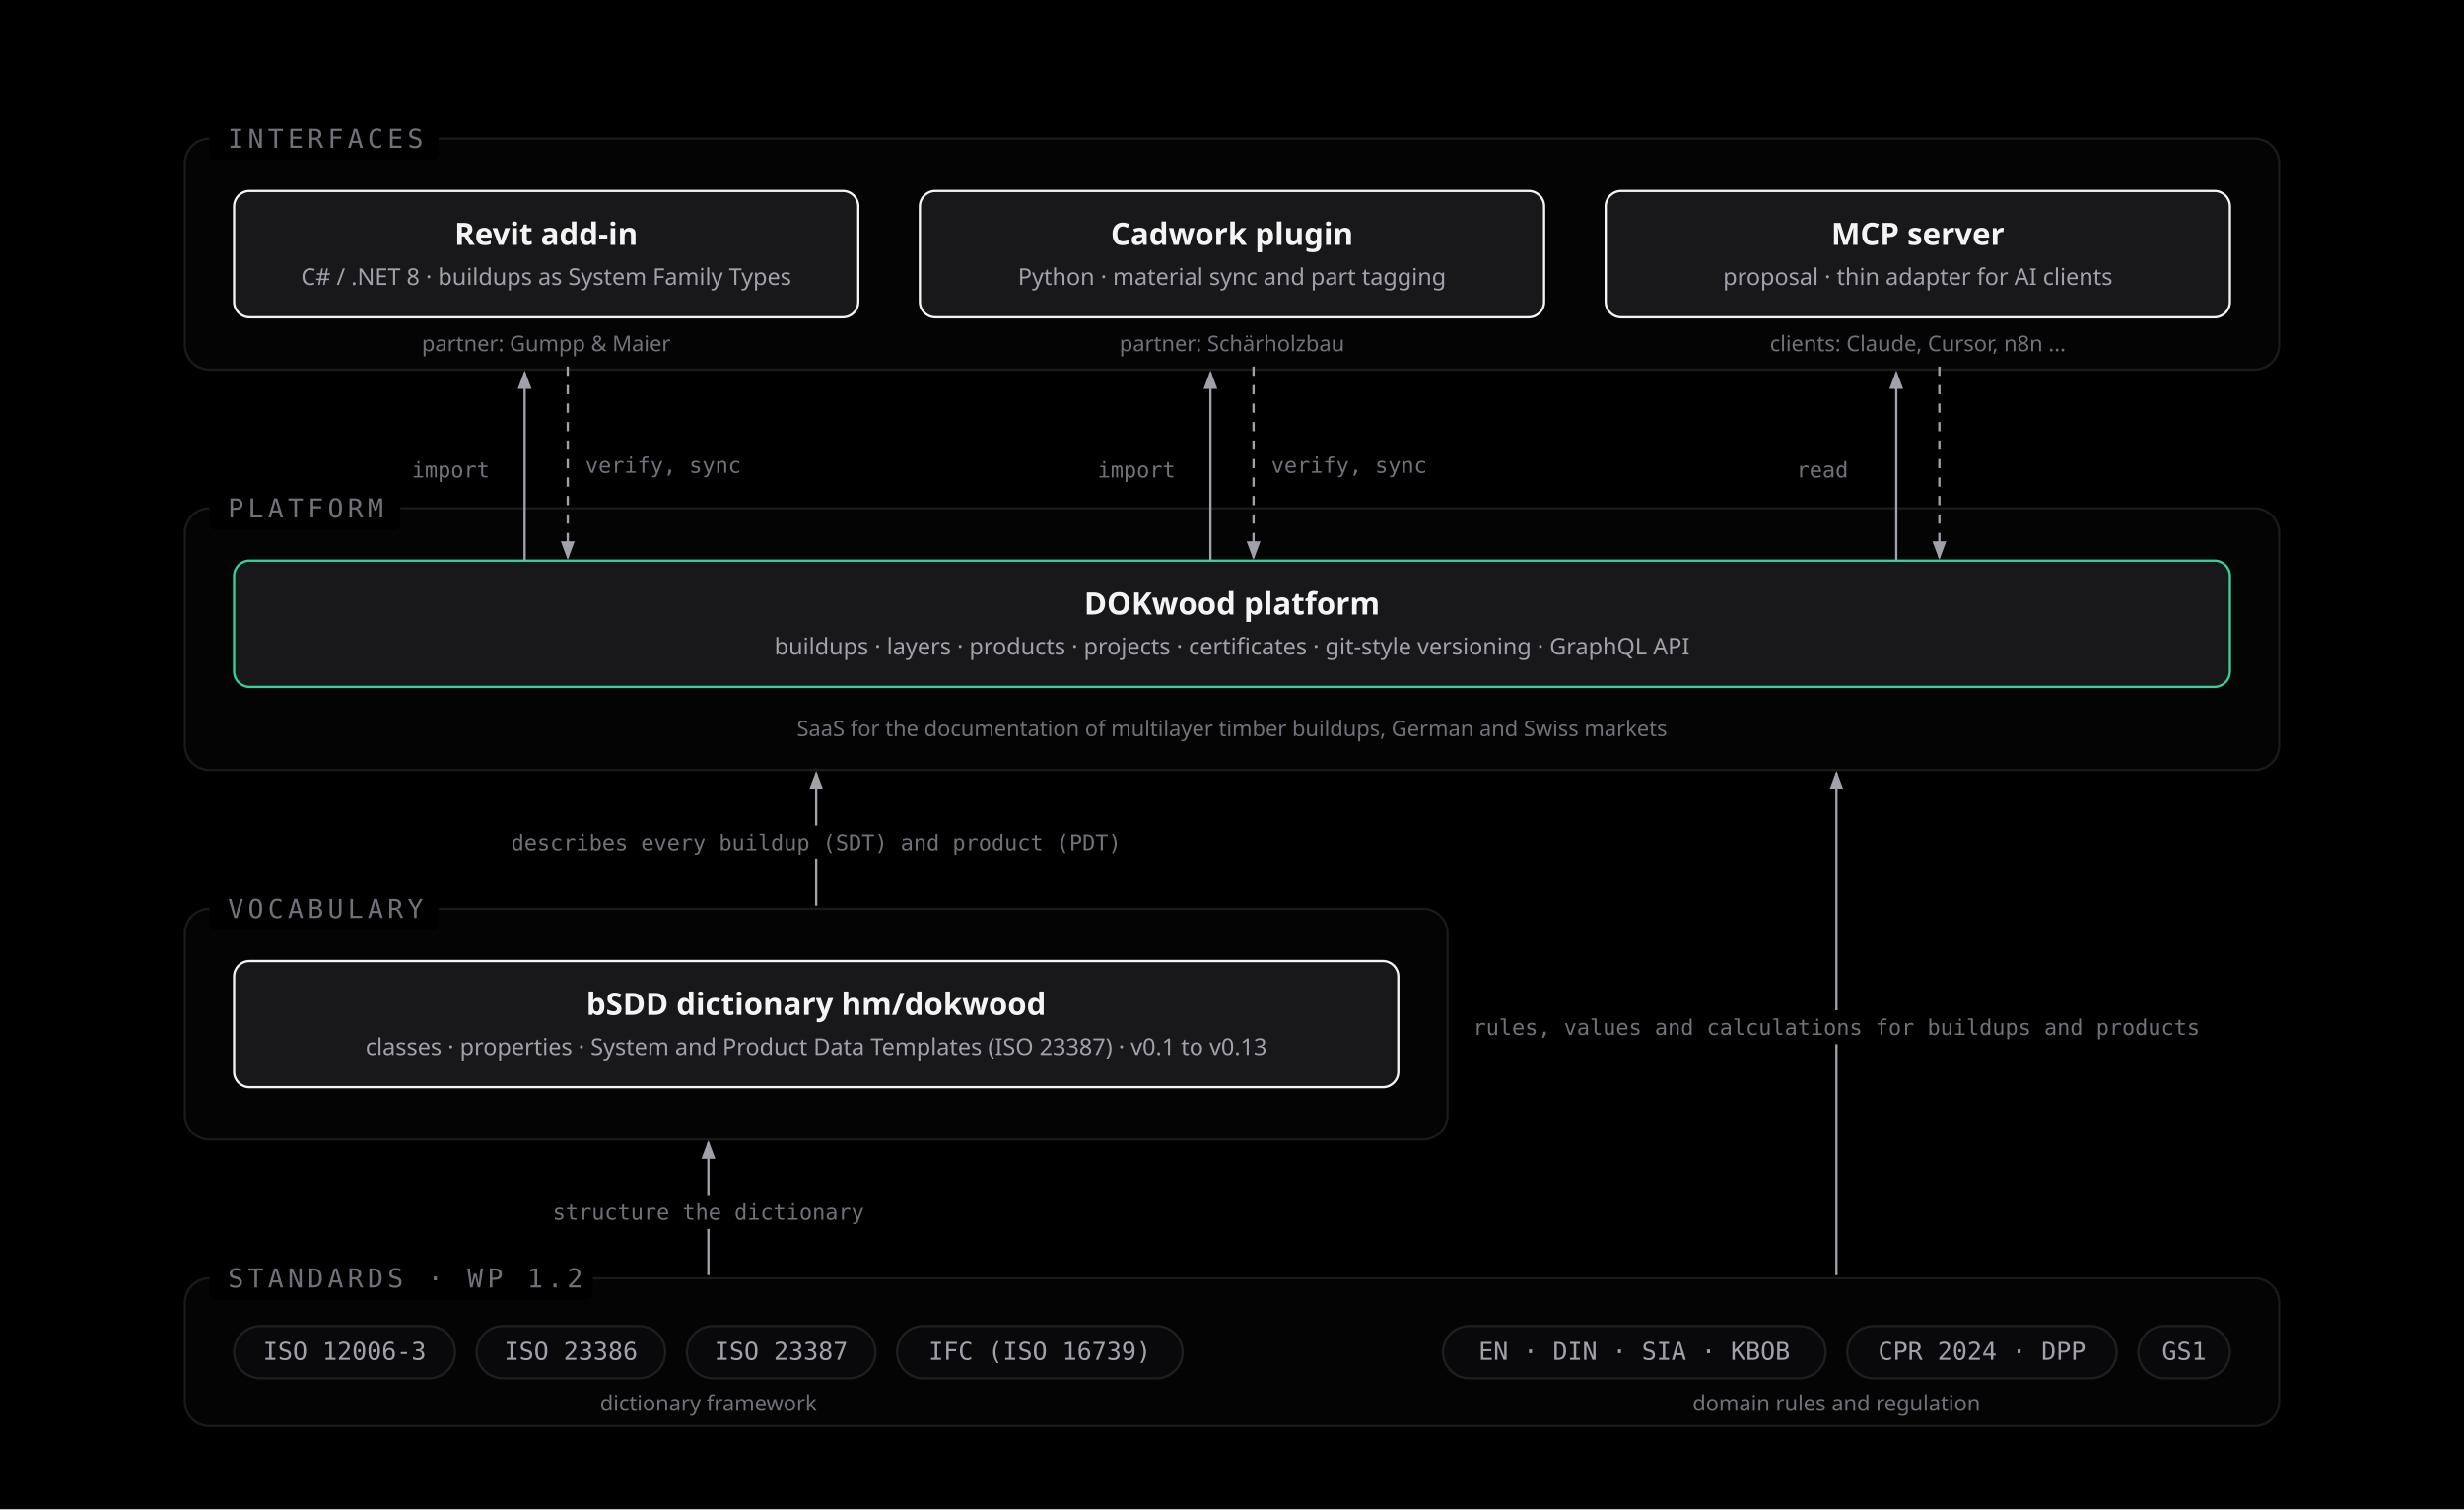
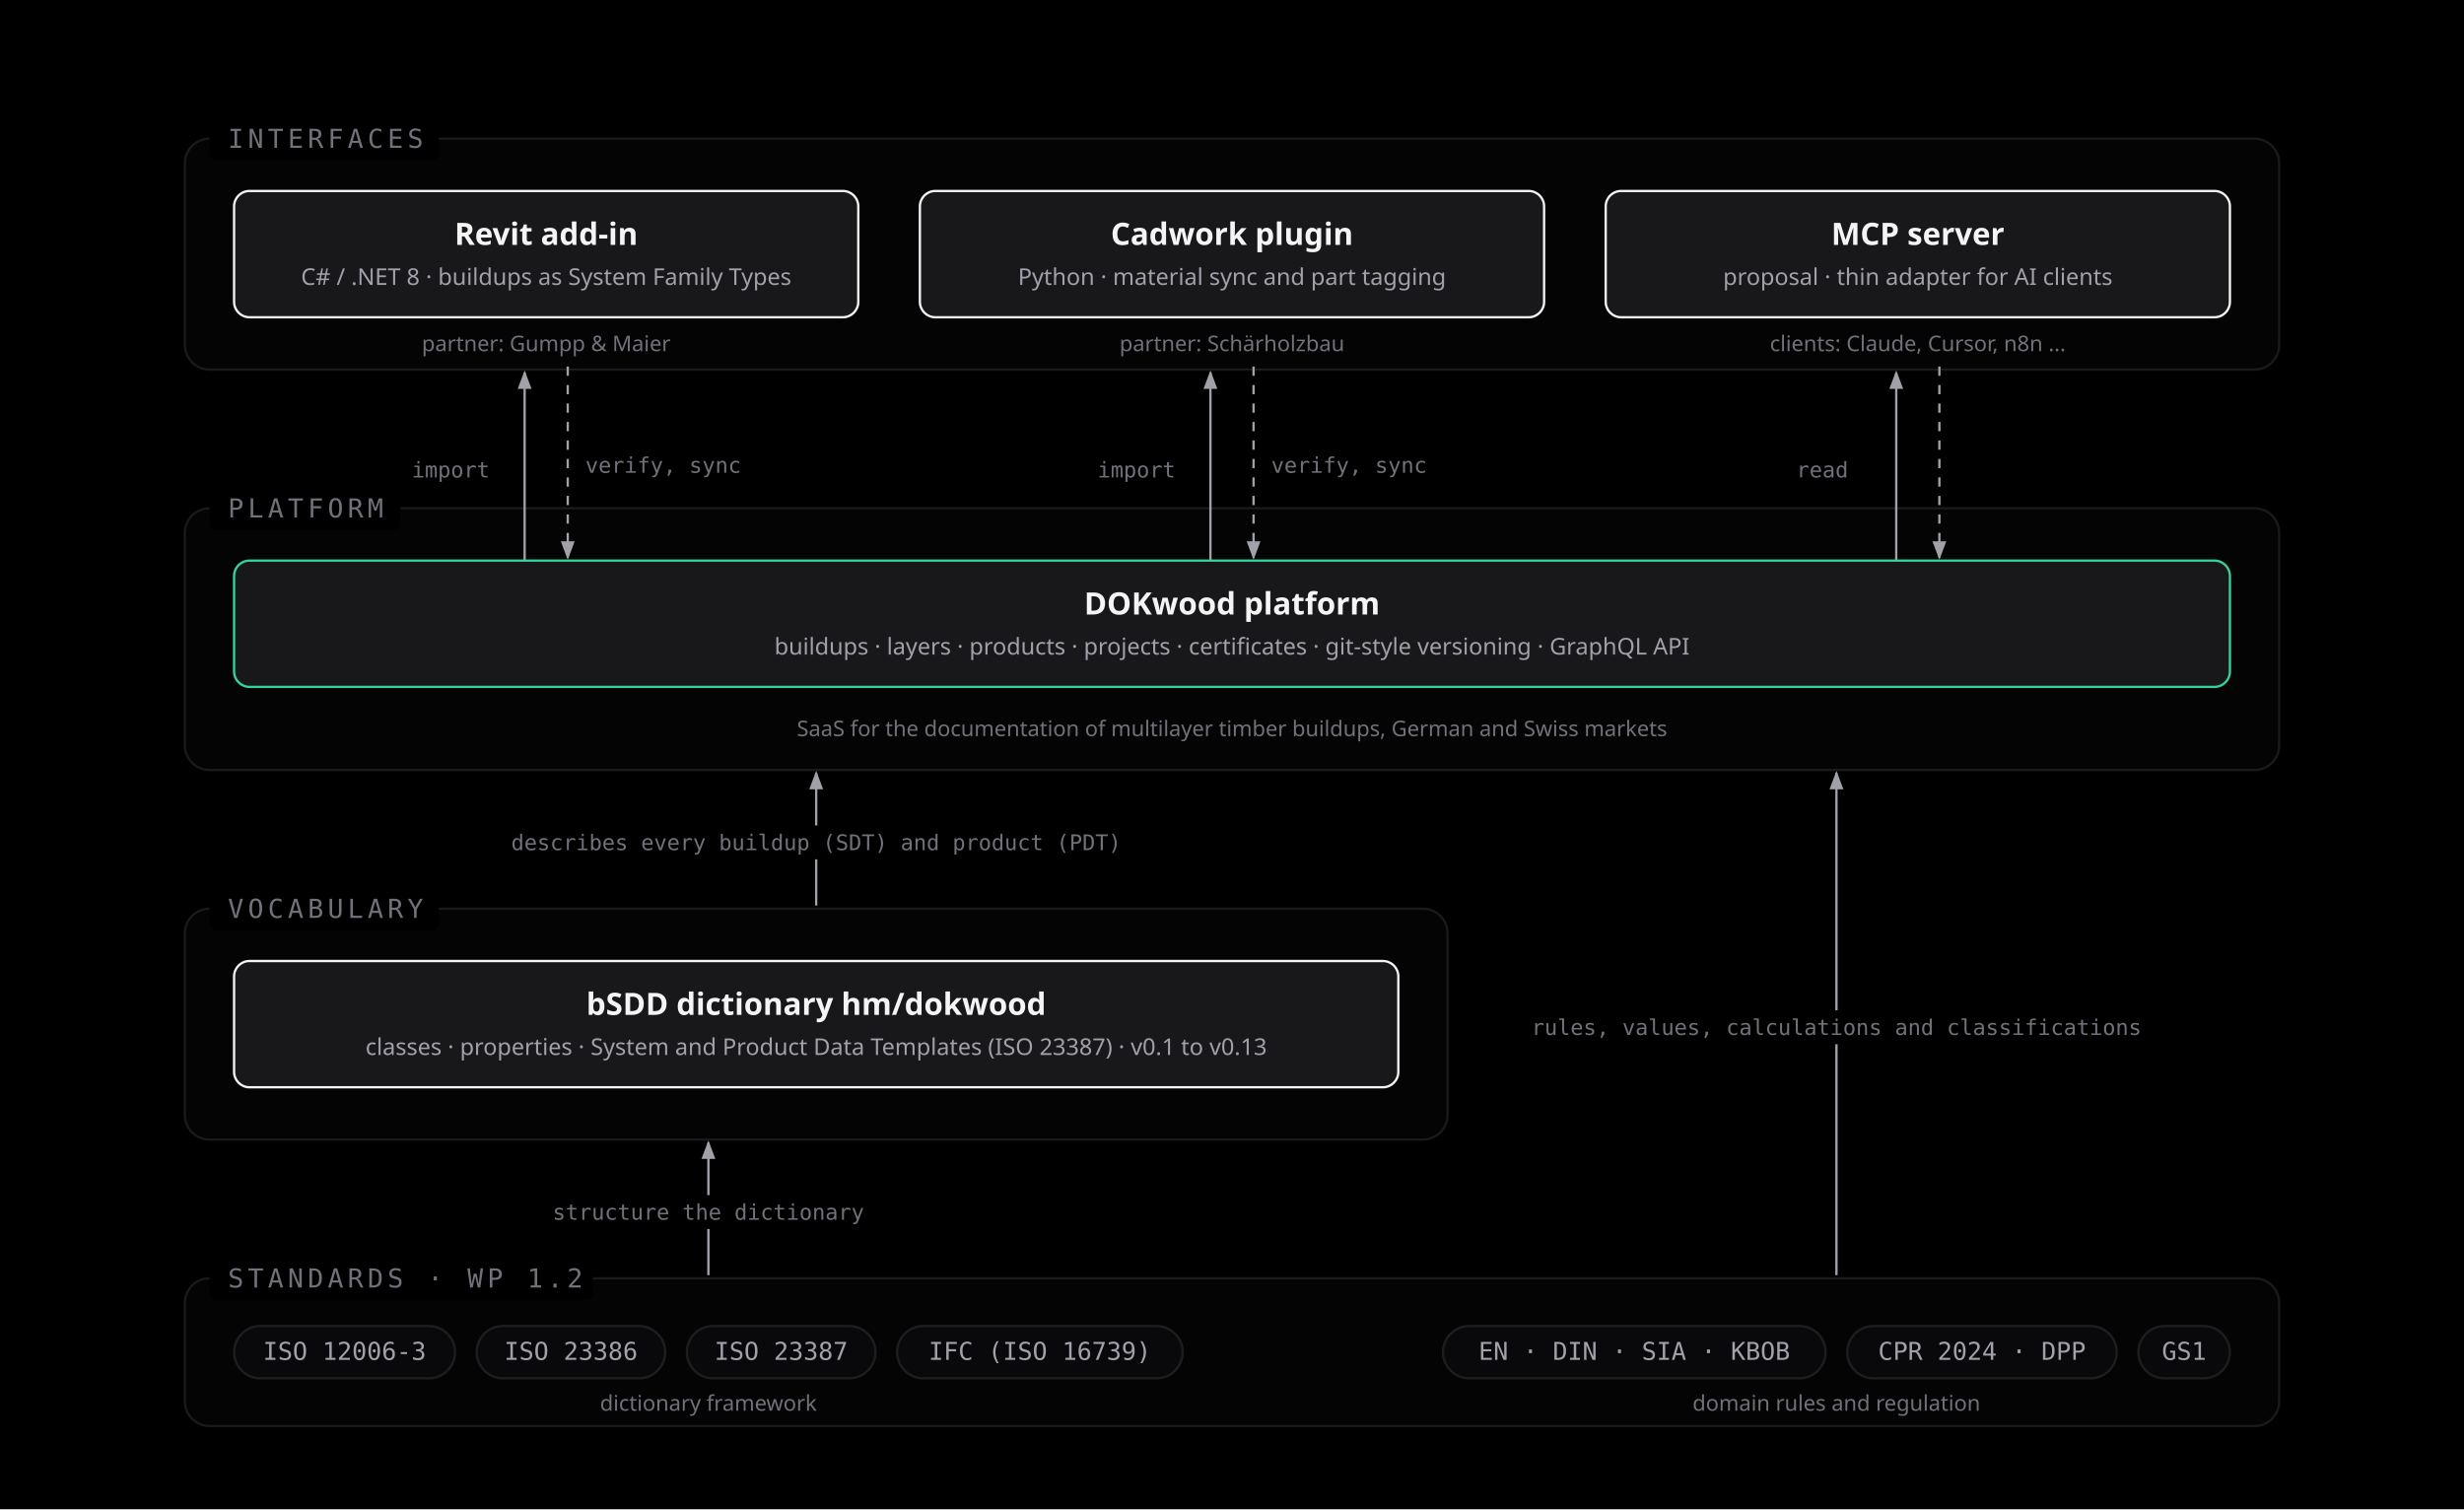
<svg xmlns="http://www.w3.org/2000/svg" viewBox="0 0 1600 980" role="img" aria-labelledby="dokwood-arch-title">
  <defs>
    <marker id="dokwood-arch-arrow" markerWidth="8" markerHeight="6" refX="7" refY="3" orient="auto">
      <polygon points="0 0, 8 3, 0 6" fill="#a1a1aa" />
    </marker>
  </defs>
  <rect width="100%" height="100%" fill="#000000" />
  <rect x="120" y="90" width="1360" height="150" rx="16" fill="rgba(244,244,245,0.02)" stroke="rgba(244,244,245,0.10)" stroke-width="1.5" />
  <rect x="136" y="76" width="149" height="28" rx="4" fill="#000000" />
  <text x="148" y="96" fill="#71717a" font-size="17" font-family="ui-monospace, SFMono-Regular, Menlo, Consolas, monospace" letter-spacing="0.16em">INTERFACES</text>
  <rect x="152" y="124" width="405.333" height="82" rx="10" fill="#18181b" stroke="#f4f4f5" stroke-width="1.5" />
  <text x="354.667" y="159" text-anchor="middle" fill="#f4f4f5" font-size="20" font-weight="600" font-family="ui-sans-serif, system-ui, sans-serif">Revit add-in</text>
  <text x="354.667" y="185" text-anchor="middle" fill="#a1a1aa" font-size="15" font-family="ui-sans-serif, system-ui, sans-serif">C# / .NET 8 · buildups as System Family Types</text>
  <rect x="597.333" y="124" width="405.333" height="82" rx="10" fill="#18181b" stroke="#f4f4f5" stroke-width="1.5" />
  <text x="800" y="159" text-anchor="middle" fill="#f4f4f5" font-size="20" font-weight="600" font-family="ui-sans-serif, system-ui, sans-serif">Cadwork plugin</text>
  <text x="800" y="185" text-anchor="middle" fill="#a1a1aa" font-size="15" font-family="ui-sans-serif, system-ui, sans-serif">Python · material sync and part tagging</text>
  <rect x="1042.667" y="124" width="405.333" height="82" rx="10" fill="#18181b" stroke="#f4f4f5" stroke-width="1.5" />
  <text x="1245.333" y="159" text-anchor="middle" fill="#f4f4f5" font-size="20" font-weight="600" font-family="ui-sans-serif, system-ui, sans-serif">MCP server</text>
  <text x="1245.333" y="185" text-anchor="middle" fill="#a1a1aa" font-size="15" font-family="ui-sans-serif, system-ui, sans-serif">proposal · thin adapter for AI clients</text>
  <text x="354.667" y="228" text-anchor="middle" fill="#71717a" font-size="14" font-family="ui-sans-serif, system-ui, sans-serif">partner: Gumpp &amp; Maier</text>
  <text x="800" y="228" text-anchor="middle" fill="#71717a" font-size="14" font-family="ui-sans-serif, system-ui, sans-serif">partner: Schärholzbau</text>
  <text x="1245.333" y="228" text-anchor="middle" fill="#71717a" font-size="14" font-family="ui-sans-serif, system-ui, sans-serif">clients: Claude, Cursor, n8n ...</text>
  <rect x="120" y="330" width="1360" height="170" rx="16" fill="rgba(244,244,245,0.02)" stroke="rgba(244,244,245,0.10)" stroke-width="1.5" />
  <rect x="136" y="316" width="124" height="28" rx="4" fill="#000000" />
  <text x="148" y="336" fill="#71717a" font-size="17" font-family="ui-monospace, SFMono-Regular, Menlo, Consolas, monospace" letter-spacing="0.16em">PLATFORM</text>
  <rect x="152" y="364" width="1296" height="82" rx="10" fill="#18181b" stroke="#34d399" stroke-width="1.5" />
  <text x="800" y="399" text-anchor="middle" fill="#f4f4f5" font-size="20" font-weight="600" font-family="ui-sans-serif, system-ui, sans-serif">DOKwood platform</text>
  <text x="800" y="425" text-anchor="middle" fill="#a1a1aa" font-size="15" font-family="ui-sans-serif, system-ui, sans-serif">buildups · layers · products · projects · certificates · git-style versioning · GraphQL API</text>
  <text x="800" y="478" text-anchor="middle" fill="#71717a" font-size="14" font-family="ui-sans-serif, system-ui, sans-serif">SaaS for the documentation of multilayer timber buildups, German and Swiss markets</text>
  <line x1="340.667" y1="364" x2="340.667" y2="242" stroke="#a1a1aa" stroke-width="1.5" marker-end="url(#dokwood-arch-arrow)" />
  <rect x="259.167" y="294" width="67" height="22" rx="4" fill="#000000" />
  <text x="292.667" y="310" text-anchor="middle" fill="#71717a" font-size="14" font-family="ui-monospace, SFMono-Regular, Menlo, Consolas, monospace">import</text>
  <line x1="368.667" y1="238" x2="368.667" y2="362" stroke="#a1a1aa" stroke-width="1.5" stroke-dasharray="6 6" marker-end="url(#dokwood-arch-arrow)" />
  <rect x="371.667" y="291" width="118" height="22" rx="4" fill="#000000" />
  <text x="430.667" y="307" text-anchor="middle" fill="#71717a" font-size="14" font-family="ui-monospace, SFMono-Regular, Menlo, Consolas, monospace">verify, sync</text>
  <line x1="786" y1="364" x2="786" y2="242" stroke="#a1a1aa" stroke-width="1.5" marker-end="url(#dokwood-arch-arrow)" />
  <rect x="704.5" y="294" width="67" height="22" rx="4" fill="#000000" />
  <text x="738" y="310" text-anchor="middle" fill="#71717a" font-size="14" font-family="ui-monospace, SFMono-Regular, Menlo, Consolas, monospace">import</text>
  <line x1="814" y1="238" x2="814" y2="362" stroke="#a1a1aa" stroke-width="1.5" stroke-dasharray="6 6" marker-end="url(#dokwood-arch-arrow)" />
  <rect x="817" y="291" width="118" height="22" rx="4" fill="#000000" />
  <text x="876" y="307" text-anchor="middle" fill="#71717a" font-size="14" font-family="ui-monospace, SFMono-Regular, Menlo, Consolas, monospace">verify, sync</text>
  <line x1="1231.333" y1="364" x2="1231.333" y2="242" stroke="#a1a1aa" stroke-width="1.5" marker-end="url(#dokwood-arch-arrow)" />
  <rect x="1158.333" y="294" width="50" height="22" rx="4" fill="#000000" />
  <text x="1183.333" y="310" text-anchor="middle" fill="#71717a" font-size="14" font-family="ui-monospace, SFMono-Regular, Menlo, Consolas, monospace">read</text>
  <line x1="1259.333" y1="238" x2="1259.333" y2="362" stroke="#a1a1aa" stroke-width="1.5" stroke-dasharray="6 6" marker-end="url(#dokwood-arch-arrow)" />
  <rect x="120" y="590" width="820" height="150" rx="16" fill="rgba(244,244,245,0.02)" stroke="rgba(244,244,245,0.10)" stroke-width="1.5" />
  <rect x="136" y="576" width="149" height="28" rx="4" fill="#000000" />
  <text x="148" y="596" fill="#71717a" font-size="17" font-family="ui-monospace, SFMono-Regular, Menlo, Consolas, monospace" letter-spacing="0.16em">VOCABULARY</text>
  <rect x="152" y="624" width="756" height="82" rx="10" fill="#18181b" stroke="#f4f4f5" stroke-width="1.5" />
  <text x="530" y="659" text-anchor="middle" fill="#f4f4f5" font-size="20" font-weight="600" font-family="ui-sans-serif, system-ui, sans-serif">bSDD dictionary hm/dokwood</text>
  <text x="530" y="685" text-anchor="middle" fill="#a1a1aa" font-size="15" font-family="ui-sans-serif, system-ui, sans-serif">classes · properties · System and Product Data Templates (ISO 23387) · v0.1 to v0.13</text>
  <line x1="530" y1="588" x2="530" y2="502" stroke="#a1a1aa" stroke-width="1.5" marker-end="url(#dokwood-arch-arrow)" />
  <rect x="322.25" y="536" width="415.5" height="22" rx="4" fill="#000000" />
  <text x="530" y="552" text-anchor="middle" fill="#71717a" font-size="14" font-family="ui-monospace, SFMono-Regular, Menlo, Consolas, monospace">describes every buildup (SDT) and product (PDT)</text>
  <rect x="120" y="830" width="1360" height="96" rx="16" fill="rgba(244,244,245,0.02)" stroke="rgba(244,244,245,0.10)" stroke-width="1.5" />
  <rect x="136" y="816" width="249" height="28" rx="4" fill="#000000" />
  <text x="148" y="836" fill="#71717a" font-size="17" font-family="ui-monospace, SFMono-Regular, Menlo, Consolas, monospace" letter-spacing="0.16em">STANDARDS · WP 1.2</text>
  <rect x="152" y="861" width="143.5" height="34" rx="17" fill="#09090b" stroke="rgba(244,244,245,0.10)" stroke-width="1.5" />
  <text x="223.75" y="883" text-anchor="middle" fill="#a1a1aa" font-size="16" font-family="ui-monospace, SFMono-Regular, Menlo, Consolas, monospace">ISO 12006-3</text>
  <rect x="309.5" y="861" width="122.5" height="34" rx="17" fill="#09090b" stroke="rgba(244,244,245,0.10)" stroke-width="1.5" />
  <text x="370.75" y="883" text-anchor="middle" fill="#a1a1aa" font-size="16" font-family="ui-monospace, SFMono-Regular, Menlo, Consolas, monospace">ISO 23386</text>
  <rect x="446" y="861" width="122.5" height="34" rx="17" fill="#09090b" stroke="rgba(244,244,245,0.10)" stroke-width="1.5" />
  <text x="507.25" y="883" text-anchor="middle" fill="#a1a1aa" font-size="16" font-family="ui-monospace, SFMono-Regular, Menlo, Consolas, monospace">ISO 23387</text>
  <rect x="582.5" y="861" width="185.5" height="34" rx="17" fill="#09090b" stroke="rgba(244,244,245,0.10)" stroke-width="1.5" />
  <text x="675.25" y="883" text-anchor="middle" fill="#a1a1aa" font-size="16" font-family="ui-monospace, SFMono-Regular, Menlo, Consolas, monospace">IFC (ISO 16739)</text>
  <rect x="937" y="861" width="248.5" height="34" rx="17" fill="#09090b" stroke="rgba(244,244,245,0.10)" stroke-width="1.5" />
  <text x="1061.25" y="883" text-anchor="middle" fill="#a1a1aa" font-size="16" font-family="ui-monospace, SFMono-Regular, Menlo, Consolas, monospace">EN · DIN · SIA · KBOB</text>
  <rect x="1199.5" y="861" width="175" height="34" rx="17" fill="#09090b" stroke="rgba(244,244,245,0.10)" stroke-width="1.5" />
  <text x="1287" y="883" text-anchor="middle" fill="#a1a1aa" font-size="16" font-family="ui-monospace, SFMono-Regular, Menlo, Consolas, monospace">CPR 2024 · DPP</text>
  <rect x="1388.5" y="861" width="59.5" height="34" rx="17" fill="#09090b" stroke="rgba(244,244,245,0.10)" stroke-width="1.5" />
  <text x="1418.25" y="883" text-anchor="middle" fill="#a1a1aa" font-size="16" font-family="ui-monospace, SFMono-Regular, Menlo, Consolas, monospace">GS1</text>
  <text x="460" y="916" text-anchor="middle" fill="#71717a" font-size="14" font-family="ui-sans-serif, system-ui, sans-serif">dictionary framework</text>
  <text x="1192.5" y="916" text-anchor="middle" fill="#71717a" font-size="14" font-family="ui-sans-serif, system-ui, sans-serif">domain rules and regulation</text>
  <line x1="460" y1="828" x2="460" y2="742" stroke="#a1a1aa" stroke-width="1.5" marker-end="url(#dokwood-arch-arrow)" />
  <rect x="350" y="776" width="220" height="22" rx="4" fill="#000000" />
  <text x="460" y="792" text-anchor="middle" fill="#71717a" font-size="14" font-family="ui-monospace, SFMono-Regular, Menlo, Consolas, monospace">structure the dictionary</text>
  <line x1="1192.5" y1="828" x2="1192.5" y2="502" stroke="#a1a1aa" stroke-width="1.5" marker-end="url(#dokwood-arch-arrow)" />
-   <rect x="946.5" y="656" width="492" height="22" rx="4" fill="#000000" />
-   <text x="1192.5" y="672" text-anchor="middle" fill="#71717a" font-size="14" font-family="ui-monospace, SFMono-Regular, Menlo, Consolas, monospace">rules, values and calculations for buildups and products</text>
+   <rect x="984.75" y="656" width="415.5" height="22" rx="4" fill="#000000" />
+   <text x="1192.5" y="672" text-anchor="middle" fill="#71717a" font-size="14" font-family="ui-monospace, SFMono-Regular, Menlo, Consolas, monospace">rules, values, calculations and classifications</text>
</svg>
